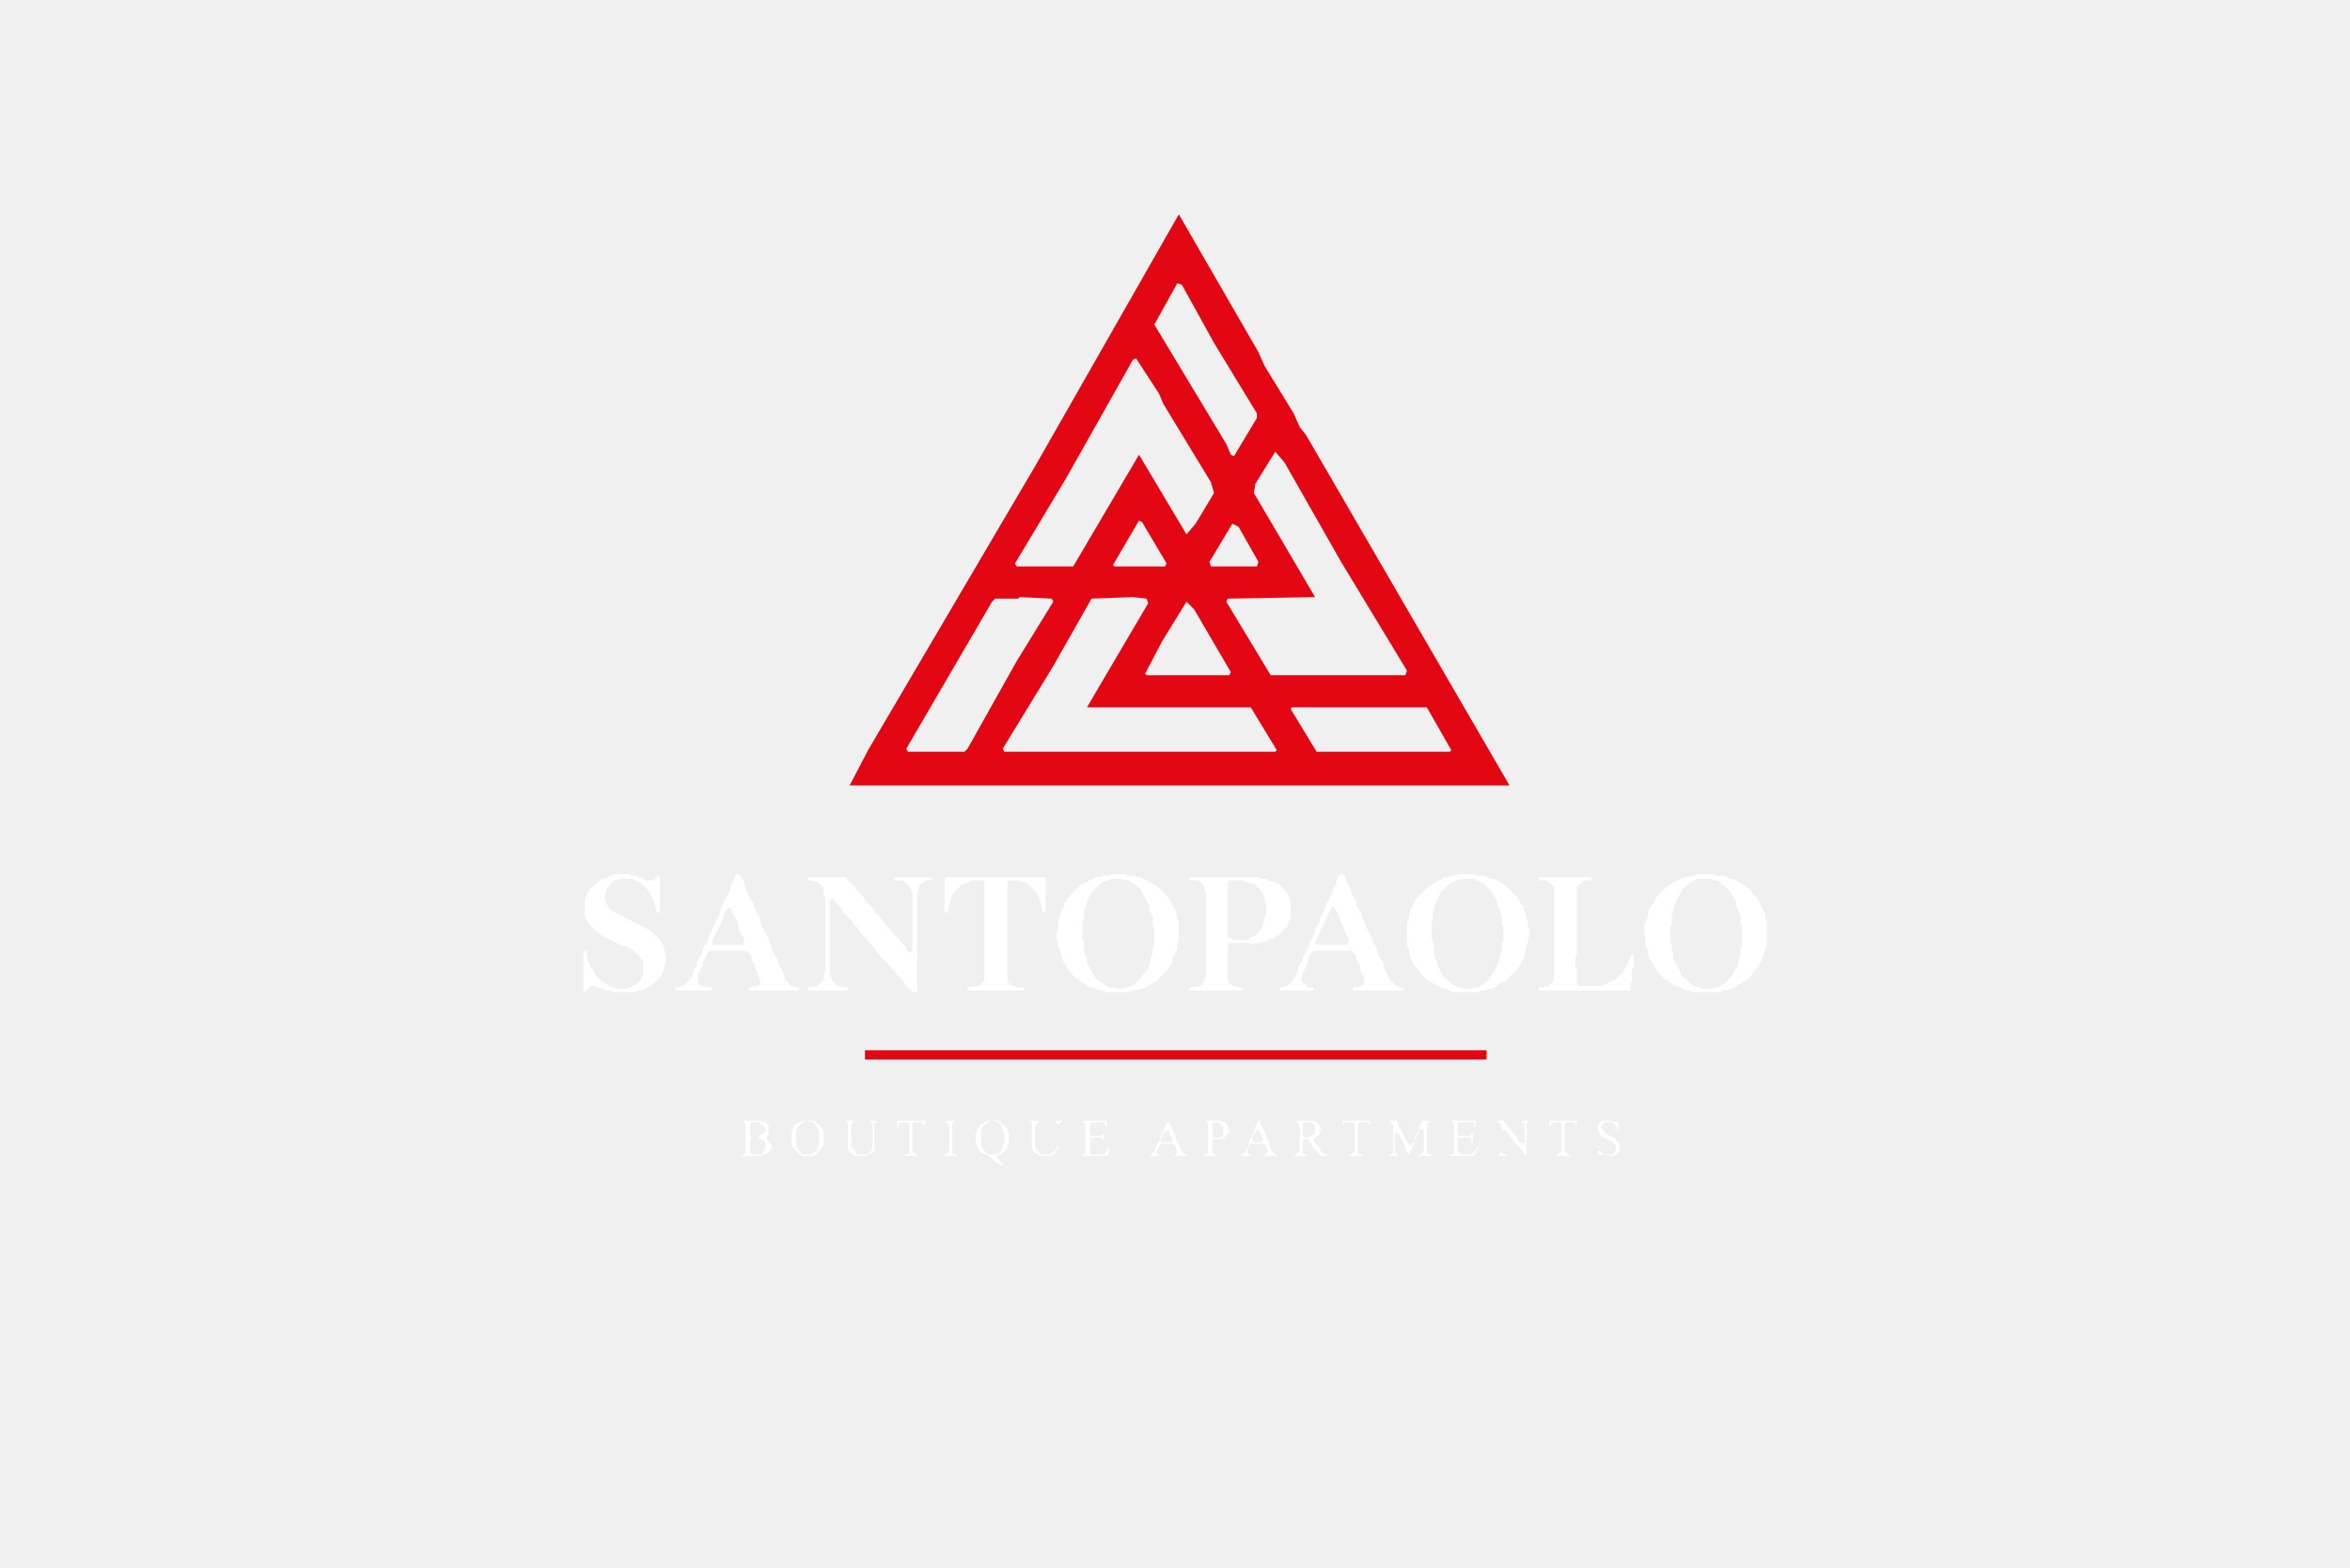
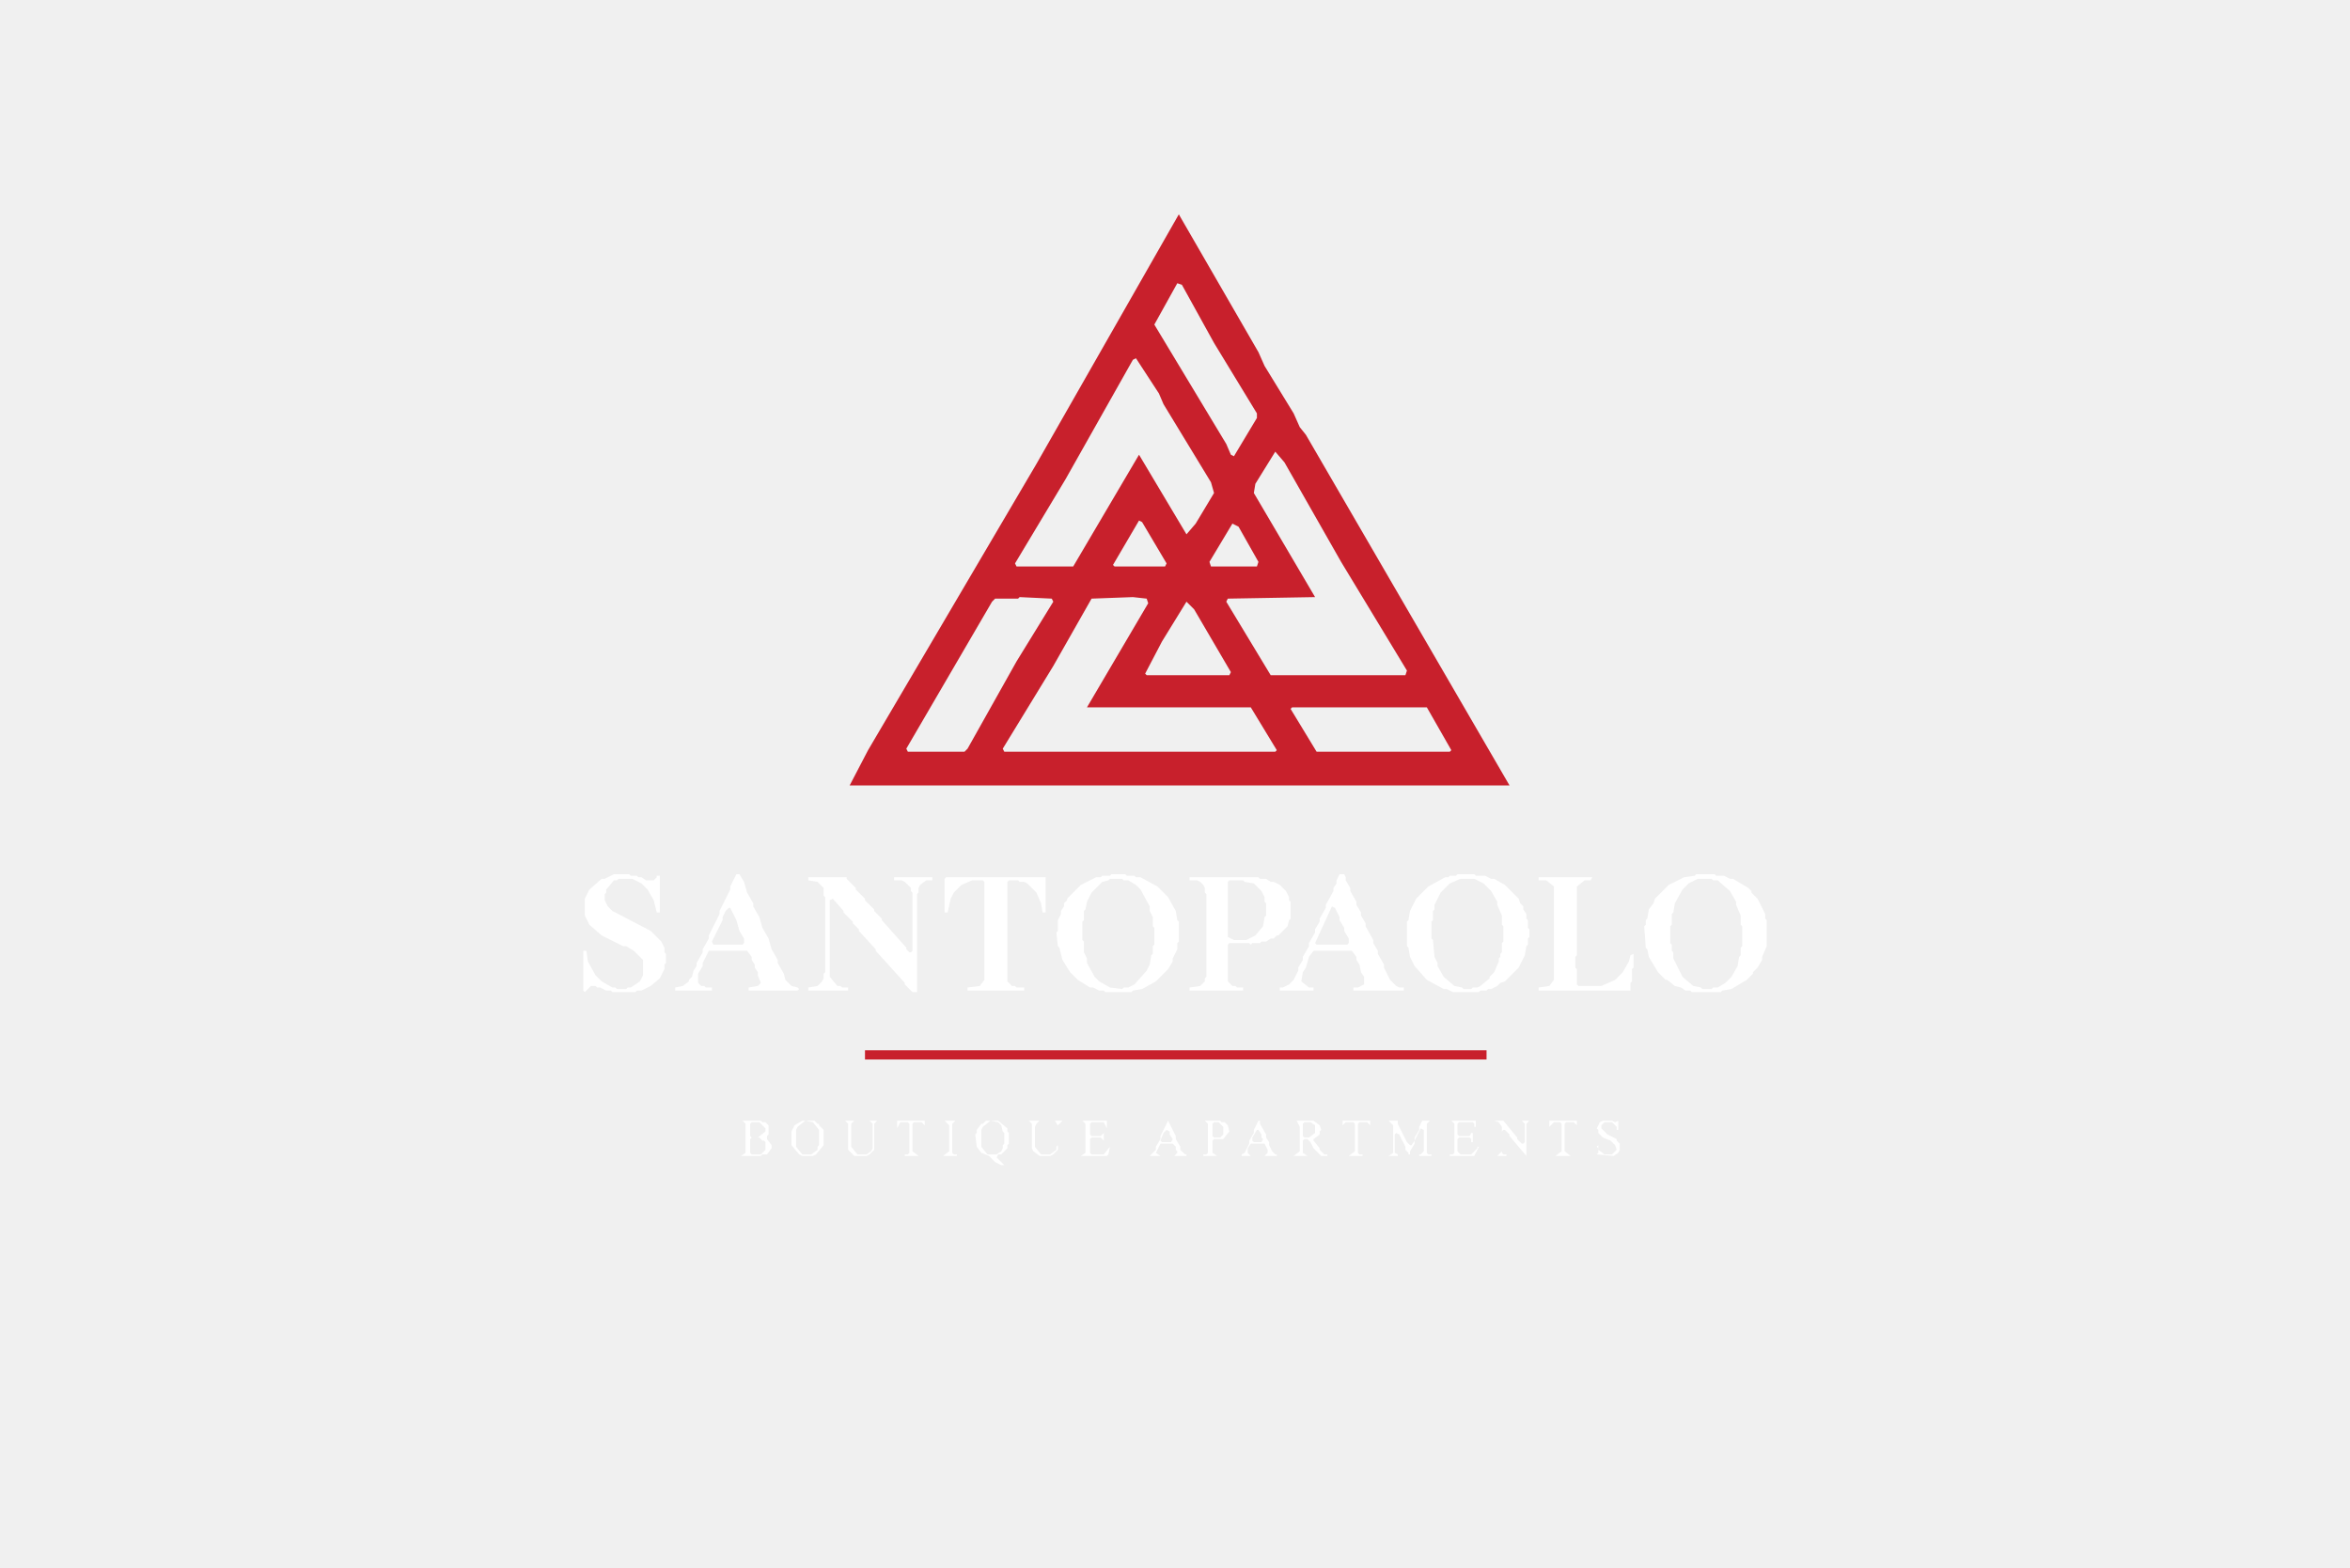
<svg xmlns="http://www.w3.org/2000/svg" width="1535" height="1024" viewBox="0 0 1535 1024">
-   <path d="M 565.0 686.0 L 565.0 692.0 L 971.0 692.0 L 971.0 686.0 Z M 770.0 140.0 L 677.0 303.0 L 567.0 490.0 L 555.0 513.0 L 986.0 513.0 L 853.0 284.0 L 849.0 279.0 L 845.0 270.0 L 826.0 239.0 L 822.0 230.0 Z M 843.0 463.0 L 844.0 462.0 L 932.0 462.0 L 948.0 490.0 L 947.0 491.0 L 860.0 491.0 Z M 775.0 393.0 L 780.0 398.0 L 804.0 439.0 L 803.0 441.0 L 749.0 441.0 L 748.0 440.0 L 759.0 419.0 Z M 655.0 489.0 L 688.0 435.0 L 713.0 391.0 L 740.0 390.0 L 749.0 391.0 L 750.0 394.0 L 710.0 462.0 L 817.0 462.0 L 834.0 490.0 L 833.0 491.0 L 656.0 491.0 Z M 687.0 391.0 L 688.0 393.0 L 664.0 432.0 L 632.0 489.0 L 630.0 491.0 L 593.0 491.0 L 592.0 489.0 L 648.0 393.0 L 650.0 391.0 L 665.0 391.0 L 666.0 390.0 Z M 805.0 342.0 L 809.0 344.0 L 822.0 367.0 L 821.0 370.0 L 791.0 370.0 L 790.0 367.0 Z M 744.0 340.0 L 746.0 341.0 L 762.0 368.0 L 761.0 370.0 L 728.0 370.0 L 727.0 369.0 Z M 833.0 295.0 L 839.0 302.0 L 876.0 367.0 L 919.0 438.0 L 918.0 441.0 L 830.0 441.0 L 801.0 393.0 L 802.0 391.0 L 859.0 390.0 L 819.0 322.0 L 820.0 316.0 Z M 742.0 234.0 L 757.0 257.0 L 760.0 264.0 L 791.0 315.0 L 793.0 322.0 L 781.0 342.0 L 775.0 349.0 L 744.0 297.0 L 701.0 370.0 L 664.0 370.0 L 663.0 368.0 L 696.0 313.0 L 740.0 235.0 Z M 769.0 185.0 L 772.0 186.0 L 793.0 224.0 L 821.0 270.0 L 821.0 273.0 L 806.0 298.0 L 804.0 297.0 L 801.0 290.0 L 754.0 212.0 Z" fill="#e30613" fill-rule="evenodd" />
+   <path d="M 565.0 686.0 L 565.0 692.0 L 971.0 692.0 L 971.0 686.0 Z M 770.0 140.0 L 677.0 303.0 L 567.0 490.0 L 555.0 513.0 L 986.0 513.0 L 853.0 284.0 L 849.0 279.0 L 845.0 270.0 L 826.0 239.0 L 822.0 230.0 Z M 843.0 463.0 L 844.0 462.0 L 932.0 462.0 L 948.0 490.0 L 947.0 491.0 L 860.0 491.0 Z M 775.0 393.0 L 780.0 398.0 L 804.0 439.0 L 803.0 441.0 L 749.0 441.0 L 748.0 440.0 L 759.0 419.0 Z M 655.0 489.0 L 688.0 435.0 L 713.0 391.0 L 740.0 390.0 L 749.0 391.0 L 750.0 394.0 L 710.0 462.0 L 817.0 462.0 L 834.0 490.0 L 833.0 491.0 L 656.0 491.0 Z M 687.0 391.0 L 688.0 393.0 L 664.0 432.0 L 632.0 489.0 L 630.0 491.0 L 593.0 491.0 L 592.0 489.0 L 648.0 393.0 L 650.0 391.0 L 665.0 391.0 L 666.0 390.0 Z M 805.0 342.0 L 809.0 344.0 L 822.0 367.0 L 821.0 370.0 L 791.0 370.0 L 790.0 367.0 Z M 744.0 340.0 L 746.0 341.0 L 762.0 368.0 L 761.0 370.0 L 728.0 370.0 L 727.0 369.0 Z M 833.0 295.0 L 839.0 302.0 L 876.0 367.0 L 919.0 438.0 L 918.0 441.0 L 830.0 441.0 L 801.0 393.0 L 802.0 391.0 L 859.0 390.0 L 819.0 322.0 L 820.0 316.0 Z M 742.0 234.0 L 757.0 257.0 L 760.0 264.0 L 791.0 315.0 L 793.0 322.0 L 781.0 342.0 L 775.0 349.0 L 744.0 297.0 L 701.0 370.0 L 664.0 370.0 L 663.0 368.0 L 696.0 313.0 L 740.0 235.0 Z M 769.0 185.0 L 772.0 186.0 L 793.0 224.0 L 821.0 270.0 L 821.0 273.0 L 806.0 298.0 L 804.0 297.0 L 801.0 290.0 L 754.0 212.0 Z" fill="#C8202C" fill-rule="evenodd" />
  <path d="M 1047.0 732.0 L 1045.0 733.0 L 1043.0 737.0 L 1044.0 738.0 L 1044.0 740.0 L 1047.0 743.0 L 1052.0 745.0 L 1055.0 748.0 L 1056.0 751.0 L 1053.0 754.0 L 1048.0 754.0 L 1044.0 751.0 L 1044.0 748.0 L 1043.0 749.0 L 1044.0 750.0 L 1044.0 753.0 L 1043.0 754.0 L 1054.0 755.0 L 1057.0 753.0 L 1058.0 751.0 L 1058.0 747.0 L 1056.0 745.0 L 1056.0 744.0 L 1050.0 741.0 L 1046.0 737.0 L 1046.0 735.0 L 1048.0 733.0 L 1053.0 733.0 L 1056.0 736.0 L 1056.0 738.0 L 1057.0 738.0 L 1057.0 732.0 L 1055.0 733.0 L 1053.0 732.0 Z M 1012.0 732.0 L 1012.0 737.0 L 1012.0 736.0 L 1015.0 733.0 L 1019.0 733.0 L 1020.0 734.0 L 1020.0 752.0 L 1016.0 755.0 L 1026.0 755.0 L 1022.0 752.0 L 1022.0 734.0 L 1023.0 733.0 L 1028.0 733.0 L 1030.0 735.0 L 1030.0 736.0 L 1030.0 732.0 Z M 976.0 732.0 L 979.0 733.0 L 981.0 736.0 L 981.0 752.0 L 978.0 755.0 L 984.0 755.0 L 984.0 754.0 L 982.0 754.0 L 981.0 753.0 L 981.0 739.0 L 982.0 738.0 L 983.0 738.0 L 986.0 741.0 L 986.0 742.0 L 997.0 755.0 L 997.0 734.0 L 999.0 732.0 L 1000.0 732.0 L 993.0 732.0 L 994.0 732.0 L 996.0 734.0 L 996.0 746.0 L 995.0 747.0 L 994.0 747.0 L 991.0 744.0 L 991.0 743.0 L 982.0 732.0 Z M 947.0 732.0 L 948.0 732.0 L 950.0 734.0 L 950.0 753.0 L 949.0 754.0 L 947.0 754.0 L 947.0 755.0 L 963.0 755.0 L 966.0 749.0 L 965.0 749.0 L 965.0 750.0 L 961.0 754.0 L 954.0 754.0 L 952.0 752.0 L 952.0 744.0 L 953.0 743.0 L 960.0 743.0 L 961.0 744.0 L 961.0 746.0 L 962.0 746.0 L 962.0 740.0 L 961.0 740.0 L 960.0 742.0 L 953.0 742.0 L 952.0 741.0 L 952.0 734.0 L 953.0 733.0 L 962.0 733.0 L 963.0 734.0 L 963.0 736.0 L 964.0 736.0 L 964.0 732.0 Z M 907.0 732.0 L 910.0 735.0 L 910.0 753.0 L 907.0 755.0 L 913.0 755.0 L 913.0 754.0 L 911.0 753.0 L 911.0 741.0 L 912.0 740.0 L 914.0 741.0 L 918.0 749.0 L 918.0 751.0 L 920.0 753.0 L 920.0 754.0 L 921.0 754.0 L 921.0 752.0 L 924.0 747.0 L 924.0 745.0 L 928.0 737.0 L 930.0 738.0 L 930.0 752.0 L 928.0 754.0 L 927.0 754.0 L 927.0 755.0 L 935.0 755.0 L 935.0 754.0 L 933.0 754.0 L 932.0 753.0 L 932.0 734.0 L 934.0 732.0 L 935.0 732.0 L 929.0 732.0 L 927.0 736.0 L 927.0 738.0 L 924.0 743.0 L 924.0 745.0 L 922.0 748.0 L 921.0 748.0 L 919.0 746.0 L 913.0 734.0 L 913.0 732.0 Z M 877.0 732.0 L 877.0 737.0 L 877.0 735.0 L 879.0 733.0 L 884.0 733.0 L 885.0 734.0 L 885.0 752.0 L 881.0 755.0 L 890.0 755.0 L 890.0 754.0 L 888.0 754.0 L 887.0 753.0 L 887.0 734.0 L 888.0 733.0 L 893.0 733.0 L 895.0 735.0 L 895.0 736.0 L 895.0 732.0 Z M 845.0 732.0 L 847.0 732.0 L 849.0 736.0 L 849.0 752.0 L 845.0 755.0 L 854.0 755.0 L 851.0 753.0 L 851.0 745.0 L 852.0 744.0 L 854.0 744.0 L 856.0 746.0 L 858.0 750.0 L 863.0 755.0 L 867.0 755.0 L 867.0 754.0 L 865.0 754.0 L 862.0 751.0 L 862.0 750.0 L 858.0 745.0 L 858.0 744.0 L 862.0 741.0 L 862.0 739.0 L 863.0 738.0 L 862.0 735.0 L 858.0 732.0 Z M 851.0 734.0 L 852.0 733.0 L 856.0 733.0 L 859.0 735.0 L 859.0 740.0 L 855.0 743.0 L 852.0 743.0 L 851.0 742.0 Z M 822.0 732.0 L 819.0 738.0 L 819.0 740.0 L 816.0 745.0 L 816.0 747.0 L 813.0 753.0 L 811.0 754.0 L 811.0 755.0 L 817.0 755.0 L 815.0 753.0 L 815.0 750.0 L 817.0 747.0 L 826.0 747.0 L 828.0 751.0 L 828.0 753.0 L 826.0 755.0 L 834.0 755.0 L 834.0 754.0 L 833.0 754.0 L 831.0 752.0 L 829.0 748.0 L 829.0 746.0 L 827.0 743.0 L 827.0 741.0 L 823.0 734.0 L 823.0 732.0 Z M 821.0 738.0 L 822.0 738.0 L 824.0 741.0 L 824.0 743.0 L 825.0 744.0 L 824.0 746.0 L 819.0 746.0 L 818.0 745.0 L 818.0 743.0 Z M 786.0 732.0 L 787.0 732.0 L 789.0 734.0 L 789.0 753.0 L 788.0 754.0 L 786.0 754.0 L 786.0 755.0 L 795.0 755.0 L 792.0 753.0 L 792.0 745.0 L 793.0 744.0 L 799.0 744.0 L 803.0 739.0 L 802.0 735.0 L 800.0 733.0 L 798.0 733.0 L 797.0 732.0 Z M 793.0 733.0 L 796.0 733.0 L 799.0 736.0 L 799.0 741.0 L 797.0 743.0 L 793.0 743.0 L 792.0 742.0 L 792.0 734.0 Z M 763.0 732.0 L 758.0 742.0 L 758.0 744.0 L 755.0 749.0 L 755.0 751.0 L 751.0 755.0 L 758.0 755.0 L 755.0 753.0 L 758.0 747.0 L 766.0 747.0 L 768.0 749.0 L 768.0 751.0 L 769.0 752.0 L 769.0 753.0 L 767.0 755.0 L 775.0 755.0 L 775.0 754.0 L 774.0 754.0 L 771.0 751.0 L 771.0 749.0 L 768.0 744.0 L 768.0 742.0 Z M 762.0 738.0 L 764.0 739.0 L 764.0 741.0 L 766.0 744.0 L 765.0 746.0 L 759.0 746.0 L 758.0 745.0 L 760.0 740.0 Z M 706.0 732.0 L 707.0 732.0 L 709.0 734.0 L 709.0 753.0 L 706.0 755.0 L 723.0 755.0 L 724.0 754.0 L 725.0 749.0 L 721.0 754.0 L 713.0 754.0 L 712.0 753.0 L 712.0 744.0 L 713.0 743.0 L 719.0 743.0 L 721.0 745.0 L 721.0 746.0 L 721.0 739.0 L 721.0 740.0 L 719.0 742.0 L 713.0 742.0 L 712.0 741.0 L 712.0 734.0 L 713.0 733.0 L 721.0 733.0 L 723.0 737.0 L 723.0 732.0 Z M 671.0 732.0 L 672.0 732.0 L 674.0 734.0 L 674.0 750.0 L 675.0 752.0 L 679.0 755.0 L 686.0 755.0 L 688.0 754.0 L 691.0 751.0 L 691.0 735.0 L 694.0 732.0 L 688.0 732.0 L 689.0 732.0 L 691.0 735.0 L 691.0 748.0 L 690.0 749.0 L 690.0 751.0 L 686.0 754.0 L 680.0 754.0 L 676.0 749.0 L 676.0 736.0 L 677.0 734.0 L 679.0 732.0 L 680.0 732.0 Z M 644.0 732.0 L 642.0 734.0 L 641.0 734.0 L 638.0 738.0 L 638.0 740.0 L 637.0 741.0 L 638.0 749.0 L 641.0 753.0 L 646.0 755.0 L 650.0 759.0 L 654.0 761.0 L 658.0 761.0 L 656.0 761.0 L 651.0 756.0 L 652.0 754.0 L 654.0 754.0 L 658.0 750.0 L 658.0 748.0 L 659.0 747.0 L 659.0 740.0 L 658.0 739.0 L 658.0 737.0 L 652.0 732.0 Z M 647.0 732.0 L 652.0 733.0 L 654.0 735.0 L 655.0 739.0 L 656.0 740.0 L 656.0 747.0 L 655.0 748.0 L 655.0 750.0 L 654.0 752.0 L 651.0 754.0 L 645.0 754.0 L 641.0 749.0 L 641.0 738.0 L 642.0 736.0 Z M 616.0 732.0 L 617.0 732.0 L 620.0 735.0 L 620.0 752.0 L 616.0 755.0 L 625.0 755.0 L 625.0 754.0 L 623.0 754.0 L 622.0 753.0 L 622.0 734.0 L 624.0 732.0 L 625.0 732.0 Z M 586.0 732.0 L 586.0 737.0 L 588.0 733.0 L 593.0 733.0 L 594.0 734.0 L 594.0 753.0 L 593.0 754.0 L 591.0 754.0 L 591.0 755.0 L 600.0 755.0 L 596.0 752.0 L 596.0 734.0 L 597.0 733.0 L 602.0 733.0 L 604.0 735.0 L 604.0 736.0 L 604.0 732.0 Z M 551.0 732.0 L 552.0 732.0 L 554.0 734.0 L 554.0 751.0 L 558.0 755.0 L 566.0 755.0 L 568.0 754.0 L 571.0 751.0 L 571.0 734.0 L 573.0 732.0 L 574.0 732.0 L 567.0 732.0 L 568.0 732.0 L 570.0 734.0 L 570.0 750.0 L 569.0 752.0 L 566.0 754.0 L 560.0 754.0 L 556.0 749.0 L 556.0 734.0 L 558.0 732.0 L 559.0 732.0 Z M 524.0 732.0 L 519.0 735.0 L 517.0 739.0 L 517.0 748.0 L 522.0 754.0 L 524.0 755.0 L 531.0 755.0 L 533.0 754.0 L 538.0 748.0 L 538.0 738.0 L 535.0 735.0 L 535.0 734.0 L 534.0 734.0 L 532.0 732.0 Z M 526.0 732.0 L 531.0 733.0 L 535.0 738.0 L 535.0 748.0 L 534.0 749.0 L 534.0 751.0 L 530.0 754.0 L 524.0 754.0 L 520.0 749.0 L 520.0 738.0 L 521.0 736.0 Z M 484.0 732.0 L 485.0 732.0 L 487.0 734.0 L 487.0 753.0 L 484.0 755.0 L 497.0 755.0 L 498.0 754.0 L 501.0 754.0 L 504.0 750.0 L 504.0 748.0 L 501.0 744.0 L 501.0 742.0 L 502.0 741.0 L 502.0 735.0 L 500.0 733.0 L 498.0 733.0 L 497.0 732.0 Z M 490.0 744.0 L 491.0 743.0 L 496.0 743.0 L 498.0 745.0 L 499.0 745.0 L 500.0 746.0 L 500.0 751.0 L 497.0 754.0 L 491.0 754.0 L 490.0 753.0 Z M 490.0 734.0 L 491.0 733.0 L 496.0 733.0 L 500.0 737.0 L 500.0 739.0 L 495.0 743.0 L 491.0 743.0 L 490.0 742.0 Z M 1005.0 573.0 L 1005.0 575.0 L 1010.0 575.0 L 1015.0 579.0 L 1015.0 640.0 L 1012.0 644.0 L 1005.0 645.0 L 1005.0 647.0 L 1065.0 647.0 L 1065.0 642.0 L 1066.0 641.0 L 1066.0 633.0 L 1067.0 632.0 L 1067.0 623.0 L 1065.0 624.0 L 1064.0 628.0 L 1060.0 635.0 L 1055.0 640.0 L 1046.0 644.0 L 1031.0 644.0 L 1030.0 643.0 L 1030.0 633.0 L 1029.0 632.0 L 1029.0 625.0 L 1030.0 624.0 L 1030.0 579.0 L 1035.0 575.0 L 1039.0 575.0 L 1040.0 573.0 Z M 777.0 573.0 L 777.0 575.0 L 782.0 575.0 L 784.0 576.0 L 786.0 578.0 L 787.0 580.0 L 787.0 583.0 L 788.0 584.0 L 788.0 638.0 L 787.0 639.0 L 787.0 641.0 L 784.0 644.0 L 777.0 645.0 L 777.0 647.0 L 812.0 647.0 L 812.0 645.0 L 808.0 645.0 L 807.0 644.0 L 805.0 644.0 L 802.0 641.0 L 802.0 617.0 L 803.0 616.0 L 816.0 616.0 L 817.0 617.0 L 818.0 616.0 L 823.0 616.0 L 824.0 615.0 L 827.0 615.0 L 830.0 613.0 L 832.0 613.0 L 834.0 611.0 L 835.0 611.0 L 841.0 605.0 L 842.0 601.0 L 843.0 600.0 L 843.0 589.0 L 842.0 588.0 L 842.0 586.0 L 840.0 582.0 L 836.0 578.0 L 832.0 576.0 L 830.0 576.0 L 827.0 574.0 L 823.0 574.0 L 822.0 573.0 Z M 803.0 575.0 L 812.0 575.0 L 813.0 576.0 L 819.0 577.0 L 824.0 582.0 L 826.0 586.0 L 826.0 589.0 L 827.0 590.0 L 827.0 598.0 L 826.0 599.0 L 825.0 605.0 L 820.0 611.0 L 814.0 614.0 L 806.0 614.0 L 802.0 612.0 L 802.0 576.0 Z M 618.0 573.0 L 617.0 574.0 L 617.0 596.0 L 619.0 596.0 L 621.0 587.0 L 623.0 583.0 L 628.0 578.0 L 635.0 575.0 L 642.0 575.0 L 643.0 576.0 L 643.0 640.0 L 640.0 644.0 L 632.0 645.0 L 632.0 647.0 L 669.0 647.0 L 669.0 645.0 L 664.0 645.0 L 663.0 644.0 L 661.0 644.0 L 658.0 641.0 L 658.0 576.0 L 659.0 575.0 L 665.0 575.0 L 666.0 576.0 L 669.0 576.0 L 671.0 577.0 L 677.0 583.0 L 680.0 590.0 L 681.0 596.0 L 683.0 596.0 L 683.0 573.0 Z M 528.0 573.0 L 528.0 575.0 L 534.0 576.0 L 538.0 580.0 L 538.0 585.0 L 539.0 586.0 L 539.0 635.0 L 538.0 636.0 L 538.0 639.0 L 537.0 641.0 L 534.0 644.0 L 528.0 645.0 L 528.0 647.0 L 554.0 647.0 L 554.0 645.0 L 550.0 645.0 L 549.0 644.0 L 547.0 644.0 L 542.0 638.0 L 542.0 588.0 L 544.0 587.0 L 551.0 595.0 L 551.0 596.0 L 557.0 602.0 L 557.0 603.0 L 561.0 607.0 L 561.0 608.0 L 572.0 620.0 L 572.0 621.0 L 591.0 642.0 L 591.0 643.0 L 596.0 648.0 L 599.0 648.0 L 599.0 584.0 L 600.0 583.0 L 600.0 580.0 L 601.0 578.0 L 605.0 575.0 L 609.0 575.0 L 609.0 573.0 L 584.0 573.0 L 584.0 575.0 L 589.0 575.0 L 591.0 576.0 L 595.0 580.0 L 595.0 582.0 L 596.0 583.0 L 596.0 621.0 L 595.0 622.0 L 594.0 622.0 L 592.0 620.0 L 592.0 619.0 L 576.0 601.0 L 576.0 600.0 L 571.0 595.0 L 571.0 594.0 L 565.0 588.0 L 565.0 587.0 L 559.0 581.0 L 559.0 580.0 L 553.0 574.0 L 553.0 573.0 Z M 1100.0 573.0 L 1090.0 578.0 L 1081.0 587.0 L 1080.0 590.0 L 1077.0 594.0 L 1076.0 600.0 L 1075.0 601.0 L 1075.0 604.0 L 1074.0 605.0 L 1075.0 619.0 L 1076.0 620.0 L 1077.0 625.0 L 1083.0 635.0 L 1088.0 640.0 L 1089.0 640.0 L 1094.0 644.0 L 1098.0 645.0 L 1101.0 647.0 L 1104.0 647.0 L 1105.0 648.0 L 1124.0 648.0 L 1125.0 647.0 L 1131.0 646.0 L 1141.0 640.0 L 1145.0 636.0 L 1145.0 635.0 L 1148.0 632.0 L 1151.0 627.0 L 1151.0 625.0 L 1154.0 618.0 L 1154.0 601.0 L 1153.0 600.0 L 1153.0 597.0 L 1148.0 587.0 L 1144.0 583.0 L 1144.0 582.0 L 1142.0 580.0 L 1132.0 574.0 L 1130.0 574.0 L 1126.0 572.0 L 1121.0 572.0 L 1120.0 571.0 L 1108.0 571.0 L 1107.0 572.0 Z M 1109.0 574.0 L 1118.0 574.0 L 1119.0 575.0 L 1122.0 575.0 L 1130.0 582.0 L 1134.0 589.0 L 1134.0 591.0 L 1137.0 598.0 L 1137.0 604.0 L 1138.0 605.0 L 1138.0 618.0 L 1137.0 619.0 L 1137.0 624.0 L 1136.0 625.0 L 1135.0 631.0 L 1131.0 638.0 L 1127.0 642.0 L 1122.0 645.0 L 1119.0 645.0 L 1118.0 646.0 L 1112.0 646.0 L 1111.0 645.0 L 1106.0 644.0 L 1099.0 638.0 L 1093.0 626.0 L 1093.0 622.0 L 1092.0 621.0 L 1092.0 617.0 L 1091.0 616.0 L 1091.0 605.0 L 1092.0 604.0 L 1092.0 597.0 L 1093.0 596.0 L 1094.0 590.0 L 1099.0 581.0 L 1103.0 577.0 Z M 944.0 573.0 L 933.0 579.0 L 925.0 587.0 L 921.0 595.0 L 920.0 601.0 L 919.0 602.0 L 919.0 618.0 L 920.0 619.0 L 921.0 625.0 L 924.0 631.0 L 932.0 640.0 L 943.0 646.0 L 945.0 646.0 L 949.0 648.0 L 966.0 648.0 L 967.0 647.0 L 971.0 647.0 L 972.0 646.0 L 974.0 646.0 L 978.0 644.0 L 980.0 642.0 L 983.0 641.0 L 992.0 632.0 L 996.0 624.0 L 997.0 618.0 L 998.0 617.0 L 998.0 613.0 L 999.0 612.0 L 999.0 607.0 L 998.0 606.0 L 998.0 601.0 L 997.0 600.0 L 997.0 597.0 L 995.0 594.0 L 995.0 592.0 L 993.0 590.0 L 992.0 587.0 L 983.0 578.0 L 976.0 574.0 L 974.0 574.0 L 970.0 572.0 L 964.0 572.0 L 963.0 571.0 L 952.0 571.0 L 951.0 572.0 L 947.0 572.0 L 946.0 573.0 Z M 954.0 574.0 L 963.0 574.0 L 969.0 577.0 L 974.0 582.0 L 978.0 589.0 L 978.0 591.0 L 981.0 598.0 L 981.0 604.0 L 982.0 605.0 L 982.0 615.0 L 981.0 616.0 L 981.0 622.0 L 980.0 623.0 L 980.0 625.0 L 979.0 626.0 L 979.0 628.0 L 976.0 635.0 L 973.0 638.0 L 973.0 639.0 L 967.0 644.0 L 965.0 645.0 L 962.0 645.0 L 961.0 646.0 L 956.0 646.0 L 955.0 645.0 L 950.0 644.0 L 943.0 638.0 L 939.0 631.0 L 939.0 629.0 L 937.0 625.0 L 936.0 614.0 L 935.0 613.0 L 935.0 602.0 L 936.0 601.0 L 936.0 595.0 L 937.0 594.0 L 937.0 591.0 L 941.0 583.0 L 947.0 577.0 Z M 875.0 571.0 L 873.0 575.0 L 873.0 577.0 L 871.0 580.0 L 871.0 582.0 L 866.0 591.0 L 866.0 593.0 L 862.0 600.0 L 862.0 602.0 L 859.0 607.0 L 859.0 609.0 L 855.0 616.0 L 855.0 618.0 L 851.0 625.0 L 851.0 627.0 L 848.0 632.0 L 848.0 634.0 L 845.0 640.0 L 842.0 643.0 L 838.0 645.0 L 836.0 645.0 L 836.0 647.0 L 858.0 647.0 L 858.0 645.0 L 855.0 645.0 L 850.0 641.0 L 851.0 635.0 L 853.0 632.0 L 855.0 625.0 L 858.0 621.0 L 883.0 621.0 L 886.0 625.0 L 886.0 627.0 L 888.0 630.0 L 889.0 635.0 L 891.0 638.0 L 891.0 643.0 L 887.0 645.0 L 884.0 645.0 L 884.0 647.0 L 917.0 647.0 L 917.0 645.0 L 914.0 645.0 L 912.0 644.0 L 908.0 640.0 L 904.0 632.0 L 904.0 630.0 L 900.0 623.0 L 900.0 621.0 L 897.0 616.0 L 897.0 614.0 L 892.0 605.0 L 892.0 603.0 L 889.0 598.0 L 889.0 596.0 L 886.0 591.0 L 886.0 589.0 L 882.0 582.0 L 882.0 580.0 L 879.0 575.0 L 879.0 573.0 L 878.0 571.0 Z M 870.0 592.0 L 872.0 593.0 L 875.0 599.0 L 875.0 601.0 L 878.0 606.0 L 878.0 608.0 L 881.0 613.0 L 881.0 616.0 L 880.0 617.0 L 860.0 617.0 L 859.0 616.0 Z M 716.0 573.0 L 706.0 578.0 L 697.0 587.0 L 697.0 588.0 L 695.0 590.0 L 695.0 592.0 L 693.0 595.0 L 693.0 597.0 L 691.0 601.0 L 691.0 608.0 L 690.0 609.0 L 691.0 618.0 L 692.0 619.0 L 694.0 627.0 L 699.0 635.0 L 704.0 640.0 L 712.0 645.0 L 714.0 645.0 L 718.0 647.0 L 721.0 647.0 L 722.0 648.0 L 739.0 648.0 L 740.0 647.0 L 746.0 646.0 L 755.0 641.0 L 763.0 633.0 L 766.0 628.0 L 766.0 626.0 L 769.0 620.0 L 769.0 616.0 L 770.0 615.0 L 770.0 602.0 L 769.0 601.0 L 768.0 595.0 L 763.0 586.0 L 756.0 579.0 L 745.0 573.0 L 742.0 573.0 L 741.0 572.0 L 736.0 572.0 L 735.0 571.0 L 726.0 571.0 L 725.0 572.0 L 720.0 572.0 L 719.0 573.0 Z M 725.0 574.0 L 733.0 574.0 L 734.0 575.0 L 737.0 575.0 L 742.0 578.0 L 745.0 581.0 L 751.0 592.0 L 751.0 595.0 L 753.0 599.0 L 753.0 605.0 L 754.0 606.0 L 754.0 617.0 L 753.0 618.0 L 753.0 623.0 L 752.0 624.0 L 751.0 630.0 L 749.0 634.0 L 741.0 643.0 L 737.0 645.0 L 734.0 645.0 L 733.0 646.0 L 725.0 645.0 L 718.0 641.0 L 715.0 638.0 L 710.0 629.0 L 710.0 626.0 L 708.0 622.0 L 708.0 615.0 L 707.0 614.0 L 707.0 602.0 L 708.0 601.0 L 708.0 595.0 L 709.0 594.0 L 710.0 589.0 L 713.0 583.0 L 720.0 576.0 L 724.0 575.0 Z M 483.0 571.0 L 481.0 571.0 L 477.0 579.0 L 477.0 581.0 L 470.0 595.0 L 470.0 597.0 L 463.0 611.0 L 463.0 613.0 L 459.0 620.0 L 459.0 622.0 L 455.0 629.0 L 455.0 631.0 L 453.0 634.0 L 452.0 638.0 L 450.0 640.0 L 450.0 641.0 L 446.0 644.0 L 441.0 645.0 L 441.0 647.0 L 465.0 647.0 L 465.0 645.0 L 461.0 645.0 L 460.0 644.0 L 458.0 644.0 L 456.0 642.0 L 456.0 636.0 L 459.0 631.0 L 459.0 629.0 L 463.0 621.0 L 488.0 621.0 L 491.0 625.0 L 491.0 627.0 L 493.0 630.0 L 493.0 632.0 L 495.0 635.0 L 495.0 637.0 L 497.0 642.0 L 495.0 644.0 L 489.0 645.0 L 489.0 647.0 L 521.0 647.0 L 522.0 646.0 L 521.0 645.0 L 517.0 644.0 L 513.0 640.0 L 512.0 636.0 L 508.0 629.0 L 508.0 627.0 L 504.0 620.0 L 502.0 613.0 L 498.0 606.0 L 496.0 599.0 L 492.0 592.0 L 492.0 590.0 L 488.0 583.0 L 486.0 576.0 Z M 477.0 593.0 L 481.0 601.0 L 483.0 608.0 L 486.0 613.0 L 486.0 616.0 L 485.0 617.0 L 466.0 617.0 L 465.0 615.0 L 472.0 601.0 L 472.0 599.0 L 474.0 595.0 L 476.0 593.0 Z M 431.0 572.0 L 429.0 572.0 L 429.0 573.0 L 427.0 575.0 L 422.0 575.0 L 419.0 573.0 L 417.0 573.0 L 416.0 572.0 L 412.0 572.0 L 411.0 571.0 L 401.0 571.0 L 395.0 574.0 L 393.0 574.0 L 385.0 581.0 L 382.0 587.0 L 382.0 598.0 L 385.0 604.0 L 393.0 611.0 L 407.0 618.0 L 409.0 618.0 L 414.0 621.0 L 420.0 627.0 L 420.0 637.0 L 418.0 641.0 L 412.0 645.0 L 410.0 645.0 L 409.0 646.0 L 403.0 646.0 L 402.0 645.0 L 400.0 645.0 L 393.0 641.0 L 389.0 637.0 L 384.0 628.0 L 383.0 621.0 L 381.0 621.0 L 381.0 647.0 L 382.0 648.0 L 386.0 644.0 L 389.0 644.0 L 390.0 645.0 L 392.0 645.0 L 396.0 647.0 L 399.0 647.0 L 400.0 648.0 L 415.0 648.0 L 416.0 647.0 L 419.0 647.0 L 425.0 644.0 L 431.0 639.0 L 434.0 633.0 L 434.0 630.0 L 435.0 629.0 L 435.0 623.0 L 434.0 622.0 L 434.0 619.0 L 432.0 615.0 L 425.0 608.0 L 400.0 595.0 L 397.0 592.0 L 395.0 588.0 L 395.0 584.0 L 396.0 583.0 L 396.0 581.0 L 401.0 575.0 L 403.0 575.0 L 404.0 574.0 L 413.0 574.0 L 419.0 577.0 L 423.0 581.0 L 427.0 588.0 L 429.0 596.0 L 431.0 596.0 Z" fill="#ffffff" fill-rule="evenodd" />
</svg>
